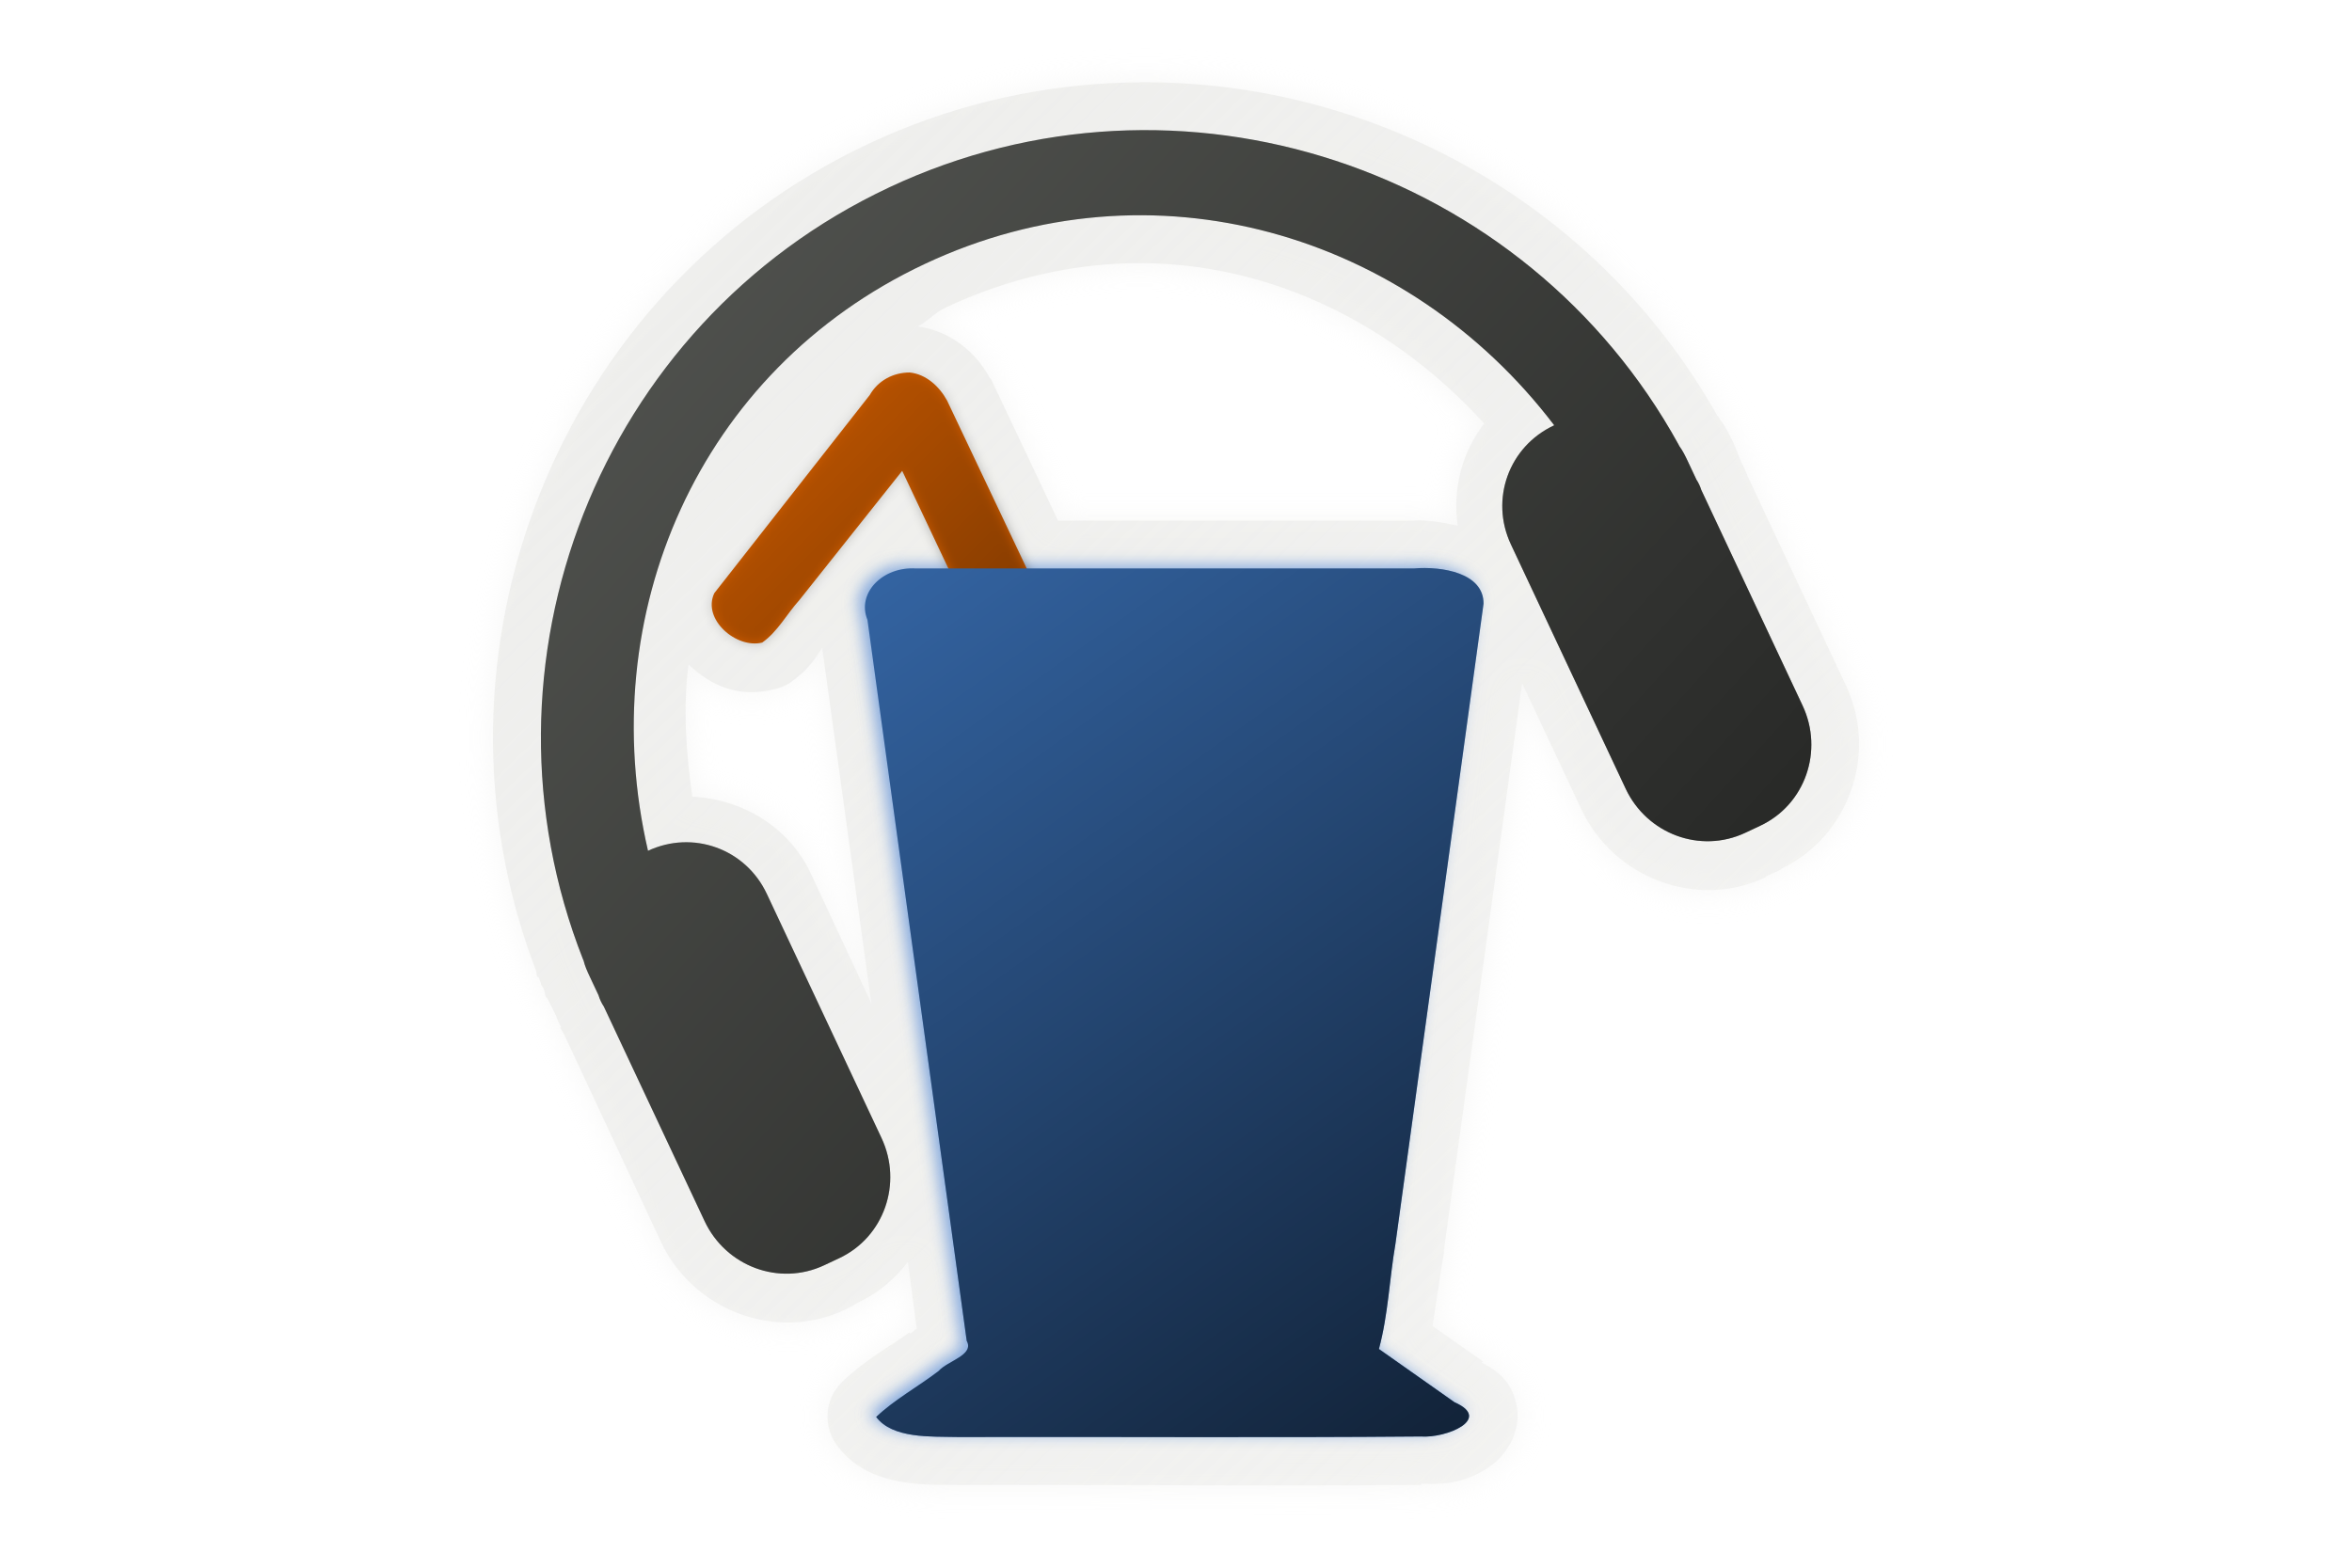
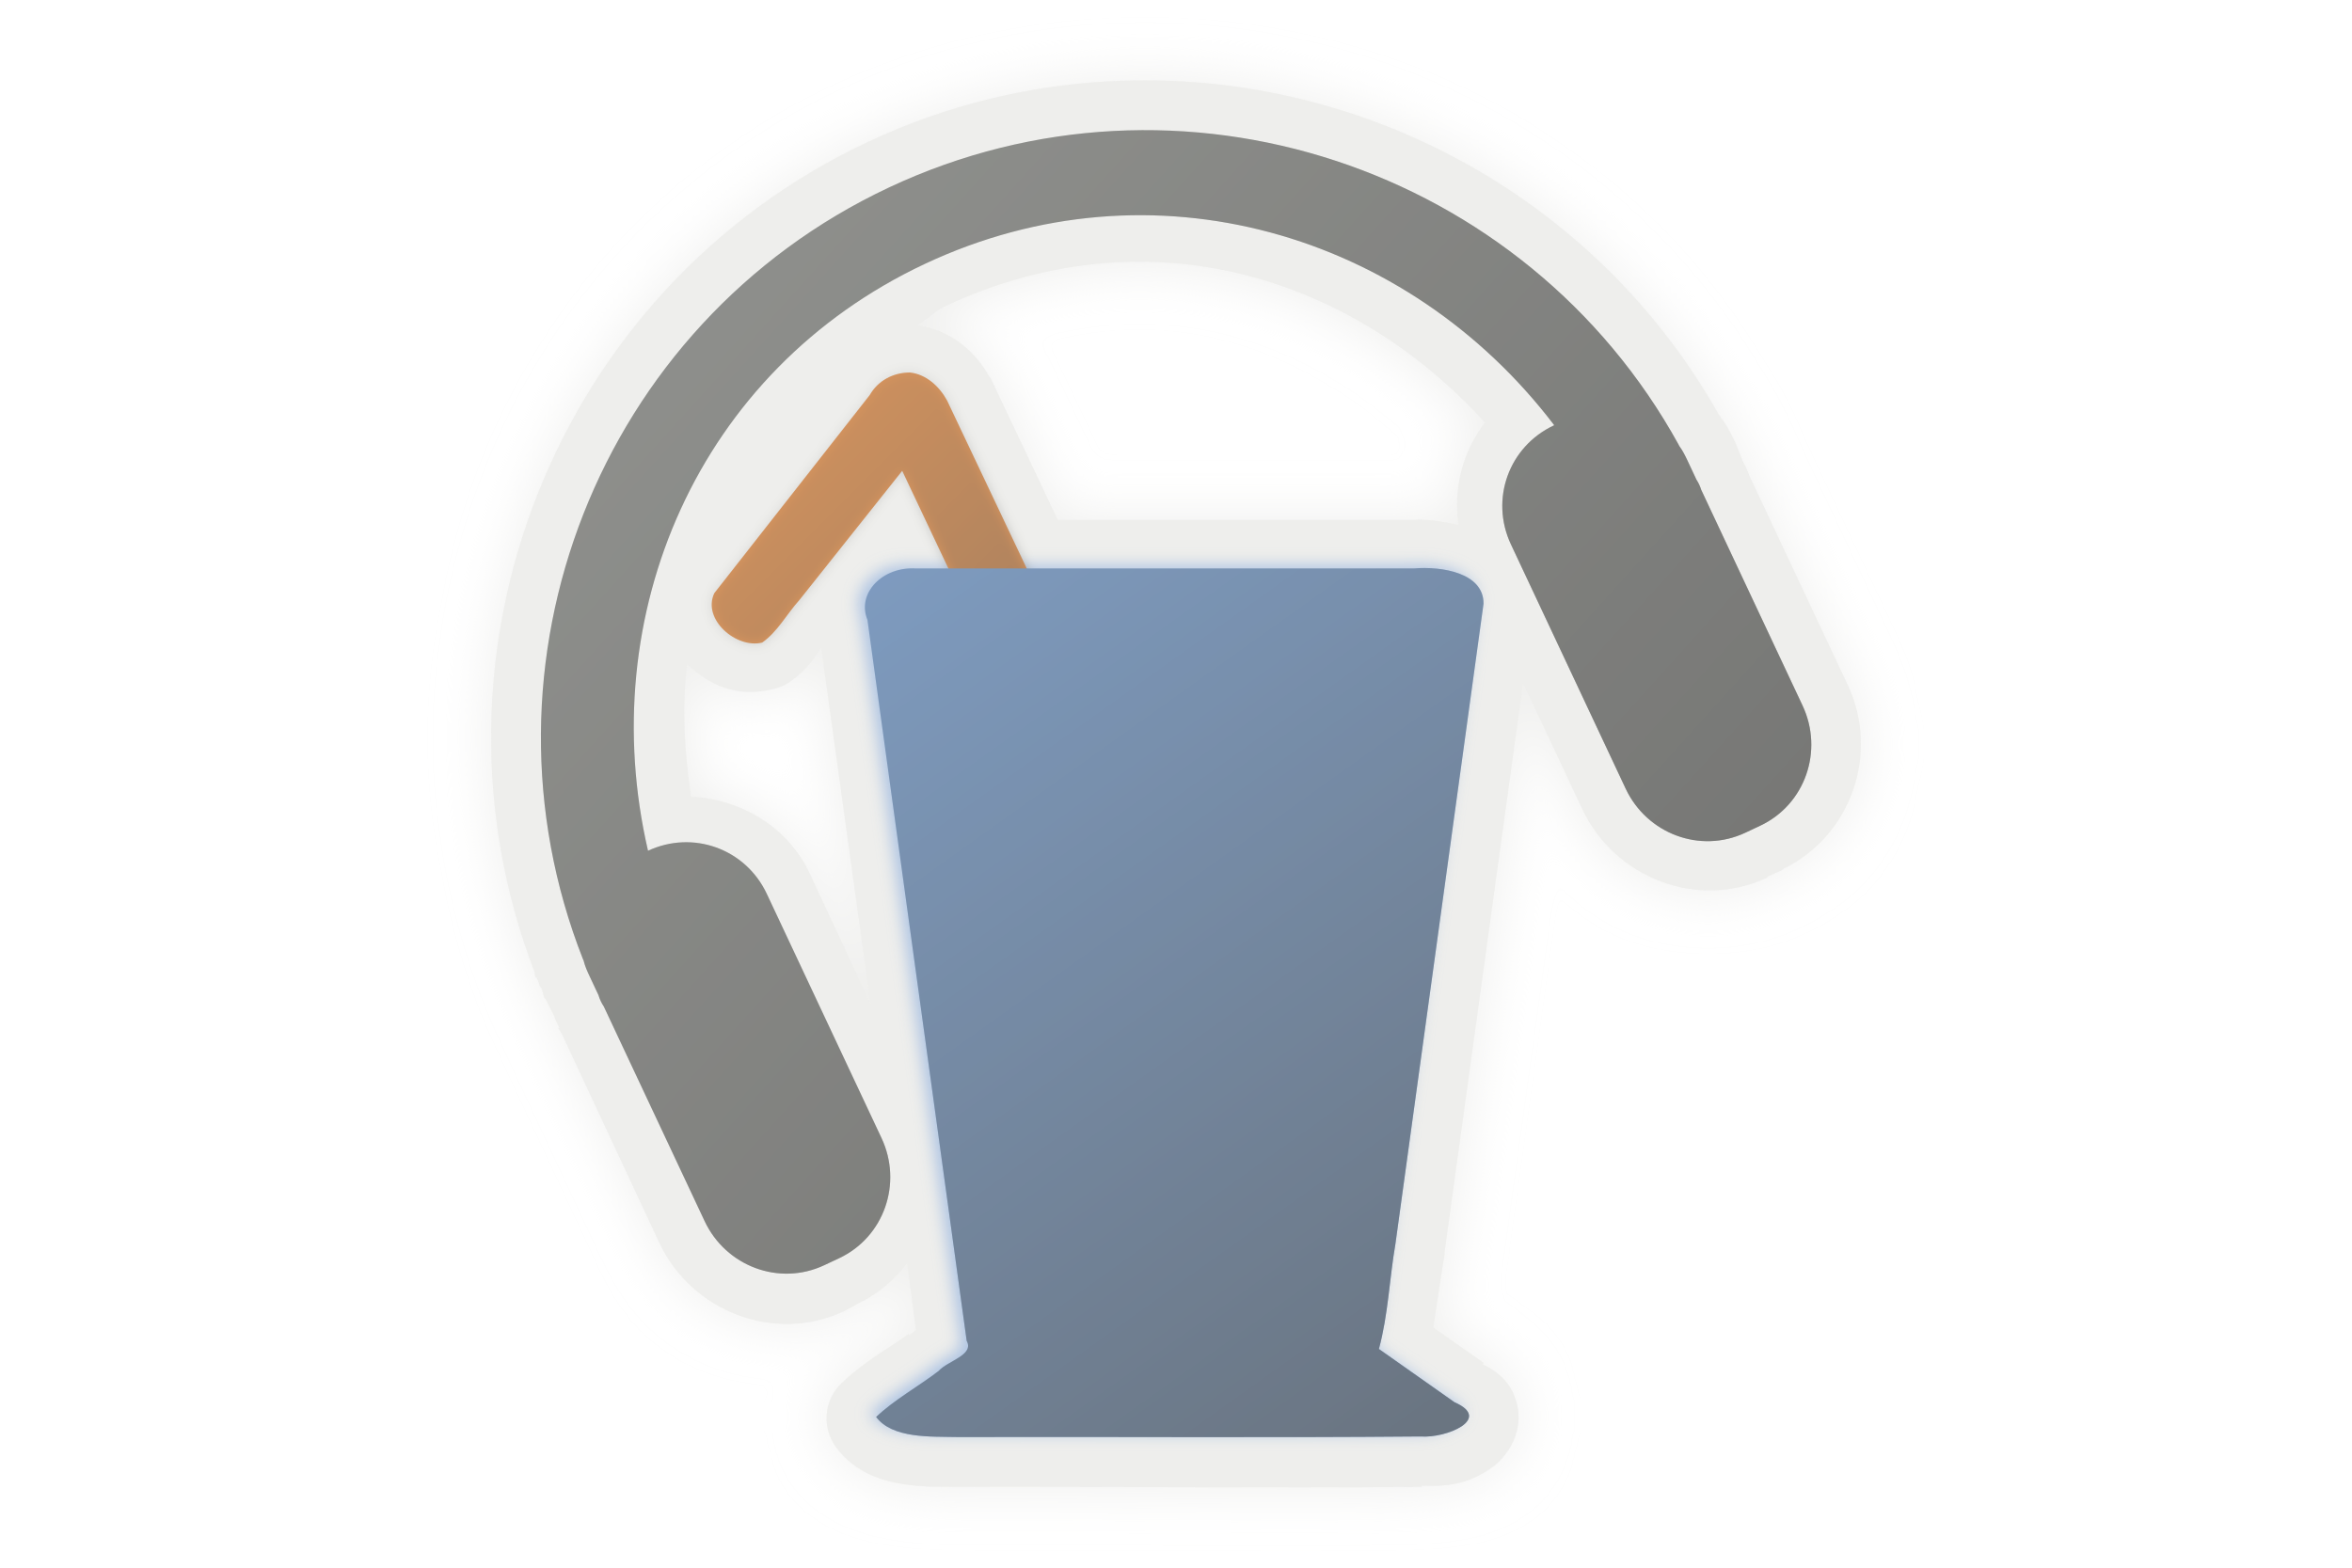
<svg xmlns="http://www.w3.org/2000/svg" xmlns:xlink="http://www.w3.org/1999/xlink" width="144" height="96" id="svg3323" version="1.1">
  <defs id="defs3325">
-     <filter color-interpolation-filters="sRGB" id="filter4339">
-       <feGaussianBlur stdDeviation="0.343" id="feGaussianBlur4341" />
-     </filter>
-     <linearGradient xlink:href="#linearGradient4349" id="linearGradient4363" x1="47" y1="4" x2="81" y2="39" gradientUnits="userSpaceOnUse" />
    <linearGradient id="linearGradient4349">
      <stop style="stop-color:#eeeeec;stop-opacity:1;" offset="0" id="stop4351" />
      <stop style="stop-color:#eeeeec;stop-opacity:0.502;" offset="1" id="stop4353" />
    </linearGradient>
    <filter color-interpolation-filters="sRGB" id="filter4591">
      <feGaussianBlur stdDeviation="0.184" id="feGaussianBlur4593" />
    </filter>
    <linearGradient xlink:href="#linearGradient4383" id="linearGradient4515" x1="65" y1="980.362" x2="52" y2="967.362" gradientUnits="userSpaceOnUse" />
    <linearGradient id="linearGradient4383">
      <stop style="stop-color:#000000;stop-opacity:0.647;" offset="0" id="stop4385" />
      <stop style="stop-color:#000000;stop-opacity:0;" offset="1" id="stop4387" />
    </linearGradient>
    <filter color-interpolation-filters="sRGB" id="filter4505">
      <feGaussianBlur stdDeviation="0.138" id="feGaussianBlur4507" />
    </filter>
-     <linearGradient xlink:href="#linearGradient4383" id="linearGradient4399" x1="80" y1="989.362" x2="49" y2="961.362" gradientUnits="userSpaceOnUse" />
    <linearGradient id="linearGradient3367">
      <stop style="stop-color:#000000;stop-opacity:0.647;" offset="0" id="stop3369" />
      <stop style="stop-color:#000000;stop-opacity:0;" offset="1" id="stop3371" />
    </linearGradient>
    <linearGradient xlink:href="#linearGradient4383" id="linearGradient4455" x1="71" y1="993.362" x2="56" y2="972.362" gradientUnits="userSpaceOnUse" />
    <linearGradient id="linearGradient3374">
      <stop style="stop-color:#000000;stop-opacity:0.647;" offset="0" id="stop3376" />
      <stop style="stop-color:#000000;stop-opacity:0;" offset="1" id="stop3378" />
    </linearGradient>
-     <linearGradient y2="972.362" x2="56" y1="993.362" x1="71" gradientUnits="userSpaceOnUse" id="linearGradient3390" xlink:href="#linearGradient4383" />
+     <linearGradient xlink:href="#linearGradient4383" id="linearGradient3156" gradientUnits="userSpaceOnUse" x1="71" y1="993.362" x2="56" y2="972.362" gradientTransform="matrix(2.470369,0,0,2.470369,-86.30322,-1410.92)" />
+     <linearGradient xlink:href="#linearGradient4383" id="linearGradient3159" gradientUnits="userSpaceOnUse" x1="80" y1="989.362" x2="49" y2="961.362" gradientTransform="matrix(2.470369,0,0,2.470369,-86.30322,-1410.92)" />
+     <linearGradient id="linearGradient4349-0">
+       <stop style="stop-color:#eeeeec;stop-opacity:1;" offset="0" id="stop4351-8" />
+       <stop style="stop-color:#eeeeec;stop-opacity:0.502;" offset="1" id="stop4353-9" />
+     </linearGradient>
+     <filter id="filter4649">
+       <feGaussianBlur stdDeviation="0.686" id="feGaussianBlur4651" />
+     </filter>
  </defs>
-   <g id="layer1" transform="translate(0,-956.3622)">
-     <g transform="matrix(2.470369,0,0,2.470369,-86.30322,-1410.92)" id="g3331">
-       <path style="font-size:medium;font-style:normal;font-variant:normal;font-weight:normal;font-stretch:normal;text-indent:0;text-align:start;text-decoration:none;line-height:normal;letter-spacing:normal;word-spacing:normal;text-transform:none;direction:ltr;block-progression:tb;writing-mode:lr-tb;text-anchor:start;opacity:0.5;color:#000000;fill:#eeeeec;fill-opacity:1;stroke:none;stroke-width:2.075;marker:none;visibility:visible;display:inline;overflow:visible;filter:url(#filter4339);enable-background:accumulate;font-family:Bitstream Vera Sans;-inkscape-font-specification:Bitstream Vera Sans" id="path4337" d="m 62.469,3.969 c -2.031,0.106 -4.058,0.588 -6,1.5 -7.728,3.63 -11.252,12.642 -8.25,20.5 0.019,0.05 0.011,0.106 0.031,0.156 l 0.031,0 c 0.02,0.064 0.041,0.101 0.062,0.156 -4.5e-5,-8.7e-5 -0.003,0.026 0,0.031 0.022,0.036 0.043,0.067 0.062,0.094 0.028,0.065 0.039,0.168 0.062,0.219 A 1.202,1.202 0 0 0 48.5,26.656 l 0.125,0.25 0.094,0.188 c 0.021,0.075 0.063,0.159 0.125,0.281 l -0.031,0 0.094,0.156 2.406,5.156 c 0.797,1.698 2.847,2.493 4.562,1.688 a 1.202,1.202 0 0 0 0.062,-0.031 l 0.281,-0.156 c 0.022,-0.01 0.041,-0.021 0.062,-0.031 0.471,-0.233 0.852,-0.576 1.156,-0.969 l 0.219,1.656 c -0.056,0.031 -0.084,0.068 -0.156,0.125 L 57.469,34.938 c -0.402,0.308 -1.044,0.637 -1.656,1.219 A 1.202,1.202 0 0 0 55.688,37.75 c 0.482,0.642 1.169,0.828 1.688,0.906 0.519,0.078 0.98,0.056 1.281,0.062 a 1.202,1.202 0 0 0 0.031,0 c 3.779,-0.01 7.57,0.032 11.375,0 0.031,-2.64e-4 0.062,2.74e-4 0.094,0 l 0,-0.031 c 0.637,0.032 1.154,-0.043 1.719,-0.438 0.149,-0.104 0.287,-0.239 0.438,-0.469 0.15,-0.23 0.275,-0.586 0.219,-0.969 -0.095,-0.654 -0.505,-0.937 -0.875,-1.125 l 0.031,-0.031 -1.25,-0.875 c 0.101,-0.641 0.194,-1.304 0.281,-1.812 a 1.202,1.202 0 0 0 0,-0.062 l 1.938,-14.062 1.469,3.125 c 0.797,1.698 2.847,2.493 4.562,1.688 A 1.202,1.202 0 0 0 78.719,23.625 l 0.344,-0.156 0.031,-0.031 c 1.683,-0.818 2.377,-2.863 1.594,-4.531 L 78.25,13.719 c -0.021,-0.066 -0.039,-0.1 -0.062,-0.156 -0.03,-0.07 -0.063,-0.132 -0.094,-0.188 l -0.188,-0.469 A 1.202,1.202 0 0 0 77.875,12.844 c -0.072,-0.154 -0.17,-0.337 -0.281,-0.5 -0.007,-0.013 -0.024,-0.018 -0.031,-0.031 -0.011,-0.021 -0.02,-0.042 -0.031,-0.062 -0.007,-0.013 -0.024,-0.018 -0.031,-0.031 -3.09,-5.485 -8.999,-8.566 -15.031,-8.25 z m -0.188,4.5 c 3.561,-0.303 6.97,1.226 9.438,3.938 -0.555,0.725 -0.785,1.616 -0.656,2.531 -0.382,-0.079 -0.758,-0.148 -1.094,-0.125 -0.028,0.002 -0.066,-0.002 -0.094,0 l -8.719,0 C 60.608,13.654 60.051,12.471 59.5,11.312 A 1.202,1.202 0 0 0 59.469,11.281 C 59.142,10.679 58.544,10.128 57.688,10 57.938,9.859 58.109,9.656 58.375,9.531 59.657,8.929 60.975,8.58 62.281,8.469 z m -6.969,9.5 1.219,8.812 -1.5,-3.219 C 54.48,22.389 53.317,21.719 52.094,21.656 51.935,20.547 51.861,19.45 52,18.375 c 0.009,0.009 0.022,0.022 0.031,0.031 0.512,0.485 1.204,0.809 2.062,0.594 A 1.202,1.202 0 0 0 54.5,18.844 c 0.496,-0.346 0.632,-0.615 0.812,-0.875 z" transform="translate(0,956.3622)" />
-       <path transform="translate(0,956.3622)" d="m 62.469,3.969 c -2.031,0.106 -4.058,0.588 -6,1.5 -7.728,3.63 -11.252,12.642 -8.25,20.5 0.019,0.05 0.011,0.106 0.031,0.156 l 0.031,0 c 0.02,0.064 0.041,0.101 0.062,0.156 -4.5e-5,-8.7e-5 -0.003,0.026 0,0.031 0.022,0.036 0.043,0.067 0.062,0.094 0.028,0.065 0.039,0.168 0.062,0.219 A 1.202,1.202 0 0 0 48.5,26.656 l 0.125,0.25 0.094,0.188 c 0.021,0.075 0.063,0.159 0.125,0.281 l -0.031,0 0.094,0.156 2.406,5.156 c 0.797,1.698 2.847,2.493 4.562,1.688 a 1.202,1.202 0 0 0 0.062,-0.031 l 0.281,-0.156 c 0.022,-0.01 0.041,-0.021 0.062,-0.031 0.471,-0.233 0.852,-0.576 1.156,-0.969 l 0.219,1.656 c -0.056,0.031 -0.084,0.068 -0.156,0.125 L 57.469,34.938 c -0.402,0.308 -1.044,0.637 -1.656,1.219 A 1.202,1.202 0 0 0 55.688,37.75 c 0.482,0.642 1.169,0.828 1.688,0.906 0.519,0.078 0.98,0.056 1.281,0.062 a 1.202,1.202 0 0 0 0.031,0 c 3.779,-0.01 7.57,0.032 11.375,0 0.031,-2.64e-4 0.062,2.74e-4 0.094,0 l 0,-0.031 c 0.637,0.032 1.154,-0.043 1.719,-0.438 0.149,-0.104 0.287,-0.239 0.438,-0.469 0.15,-0.23 0.275,-0.586 0.219,-0.969 -0.095,-0.654 -0.505,-0.937 -0.875,-1.125 l 0.031,-0.031 -1.25,-0.875 c 0.101,-0.641 0.194,-1.304 0.281,-1.812 a 1.202,1.202 0 0 0 0,-0.062 l 1.938,-14.062 1.469,3.125 c 0.797,1.698 2.847,2.493 4.562,1.688 A 1.202,1.202 0 0 0 78.719,23.625 l 0.344,-0.156 0.031,-0.031 c 1.683,-0.818 2.377,-2.863 1.594,-4.531 L 78.25,13.719 c -0.021,-0.066 -0.039,-0.1 -0.062,-0.156 -0.03,-0.07 -0.063,-0.132 -0.094,-0.188 l -0.188,-0.469 A 1.202,1.202 0 0 0 77.875,12.844 c -0.072,-0.154 -0.17,-0.337 -0.281,-0.5 -0.007,-0.013 -0.024,-0.018 -0.031,-0.031 -0.011,-0.021 -0.02,-0.042 -0.031,-0.062 -0.007,-0.013 -0.024,-0.018 -0.031,-0.031 -3.09,-5.485 -8.999,-8.566 -15.031,-8.25 z m -0.188,4.5 c 3.561,-0.303 6.97,1.226 9.438,3.938 -0.555,0.725 -0.785,1.616 -0.656,2.531 -0.382,-0.079 -0.758,-0.148 -1.094,-0.125 -0.028,0.002 -0.066,-0.002 -0.094,0 l -8.719,0 C 60.608,13.654 60.051,12.471 59.5,11.312 A 1.202,1.202 0 0 0 59.469,11.281 C 59.142,10.679 58.544,10.128 57.688,10 57.938,9.859 58.109,9.656 58.375,9.531 59.657,8.929 60.975,8.58 62.281,8.469 z m -6.969,9.5 1.219,8.812 -1.5,-3.219 C 54.48,22.389 53.317,21.719 52.094,21.656 51.935,20.547 51.861,19.45 52,18.375 c 0.009,0.009 0.022,0.022 0.031,0.031 0.512,0.485 1.204,0.809 2.062,0.594 A 1.202,1.202 0 0 0 54.5,18.844 c 0.496,-0.346 0.632,-0.615 0.812,-0.875 z" id="path3540" style="font-size:medium;font-style:normal;font-variant:normal;font-weight:normal;font-stretch:normal;text-indent:0;text-align:start;text-decoration:none;line-height:normal;letter-spacing:normal;word-spacing:normal;text-transform:none;direction:ltr;block-progression:tb;writing-mode:lr-tb;text-anchor:start;color:#000000;fill:url(#linearGradient4363);fill-opacity:1;stroke:none;stroke-width:2.075;marker:none;visibility:visible;display:inline;overflow:visible;enable-background:accumulate;font-family:Bitstream Vera Sans;-inkscape-font-specification:Bitstream Vera Sans" />
-       <path id="path4585" d="m 57.476,972.282 c -0.82,-0.053 -1.475,0.605 -1.202,1.274 0.82,5.957 1.64,11.915 2.46,17.872 0.194,0.354 -0.473,0.495 -0.695,0.747 -0.506,0.388 -1.097,0.71 -1.549,1.14 0.404,0.538 1.341,0.483 2.028,0.498 3.822,-0.01 7.645,0.019 11.465,-0.014 0.644,0.048 1.784,-0.436 0.843,-0.847 -0.625,-0.441 -1.25,-0.881 -1.876,-1.322 0.23,-0.85 0.26,-1.739 0.409,-2.605 0.728,-5.29 1.456,-10.58 2.184,-15.87 0.005,-0.76 -1.023,-0.933 -1.729,-0.873 -4.113,0 -8.225,0 -12.338,0 z" style="opacity:0.663;fill:#4e85d5;fill-opacity:1;stroke:none;filter:url(#filter4591)" />
-       <path id="path3592-4" d="m 56.97,962.917 c -7.21,3.386 -10.463,11.821 -7.586,19.133 0.003,0.01 0.011,0.019 0.013,0.028 0.035,0.144 0.092,0.269 0.158,0.409 l 0.213,0.453 c 0.03,0.1 0.075,0.196 0.133,0.283 l 2.497,5.318 c 0.525,1.119 1.846,1.619 2.965,1.093 l 0.368,-0.173 c 1.119,-0.525 1.577,-1.861 1.052,-2.98 l -2.843,-6.053 c -0.525,-1.119 -1.833,-1.591 -2.952,-1.065 l 0.007,-0.004 c -1.351,-5.83 1.226,-11.9 6.865,-14.548 5.639,-2.648 11.97,-0.761 15.594,4.001 l -0.007,0.004 c -1.119,0.525 -1.591,1.833 -1.065,2.952 l 2.843,6.053 c 0.525,1.119 1.846,1.619 2.965,1.093 l 0.368,-0.173 c 1.119,-0.525 1.577,-1.861 1.052,-2.98 l -2.511,-5.346 c -0.028,-0.09 -0.068,-0.176 -0.12,-0.255 l -0.213,-0.453 c -0.066,-0.14 -0.126,-0.263 -0.214,-0.383 -0.006,-0.009 -0.008,-0.021 -0.013,-0.028 -3.789,-6.884 -12.359,-9.766 -19.568,-6.38 z" style="font-size:medium;font-style:normal;font-variant:normal;font-weight:normal;font-stretch:normal;text-indent:0;text-align:start;text-decoration:none;line-height:normal;letter-spacing:normal;word-spacing:normal;text-transform:none;direction:ltr;block-progression:tb;writing-mode:lr-tb;text-anchor:start;color:#000000;fill:#555753;fill-opacity:1;stroke:none;stroke-width:2.075;marker:none;visibility:visible;display:inline;overflow:visible;enable-background:accumulate;font-family:Bitstream Vera Sans;-inkscape-font-specification:Bitstream Vera Sans" />
-       <path id="rect3348" d="m 57.483,967.504 c -0.411,-2e-5 -0.787,0.2 -0.993,0.56 -1.284,1.636 -2.567,3.273 -3.851,4.909 -0.309,0.654 0.551,1.385 1.186,1.226 0.382,-0.267 0.611,-0.71 0.924,-1.056 0.849,-1.067 1.697,-2.134 2.546,-3.201 1.937,4.089 3.864,8.183 5.808,12.269 0.238,0.549 1.102,1.017 1.526,0.402 0.431,-0.686 -0.078,-1.413 -0.361,-2.047 -1.954,-4.121 -3.902,-8.245 -5.86,-12.365 -0.189,-0.347 -0.517,-0.654 -0.926,-0.697 z" style="fill:#ce5c00;fill-opacity:1;stroke:none" />
-       <path style="fill:url(#linearGradient4515);fill-opacity:1;stroke:none;filter:url(#filter4505)" d="m 57.483,967.504 c -0.411,-2e-5 -0.787,0.2 -0.993,0.56 -1.284,1.636 -2.567,3.273 -3.851,4.909 -0.309,0.654 0.551,1.385 1.186,1.226 0.382,-0.267 0.611,-0.71 0.924,-1.056 0.849,-1.067 1.697,-2.134 2.546,-3.201 1.937,4.089 3.864,8.183 5.808,12.269 0.238,0.549 1.102,1.017 1.526,0.402 0.431,-0.686 -0.078,-1.413 -0.361,-2.047 -1.954,-4.121 -3.902,-8.245 -5.86,-12.365 -0.189,-0.347 -0.517,-0.654 -0.926,-0.697 z" id="path4503" />
-       <path id="rect3331" d="m 57.636,972.362 c -0.82,-0.053 -1.475,0.605 -1.202,1.274 0.82,5.957 1.64,11.915 2.46,17.872 0.194,0.354 -0.473,0.495 -0.695,0.747 -0.506,0.388 -1.097,0.71 -1.549,1.14 0.404,0.538 1.341,0.483 2.028,0.498 3.822,-0.01 7.645,0.019 11.465,-0.014 0.644,0.048 1.784,-0.436 0.843,-0.847 -0.625,-0.441 -1.25,-0.881 -1.876,-1.322 0.23,-0.85 0.26,-1.739 0.409,-2.605 0.728,-5.29 1.456,-10.58 2.184,-15.87 0.005,-0.76 -1.023,-0.933 -1.729,-0.873 -4.113,0 -8.225,0 -12.338,0 z" style="fill:#3465a4;fill-opacity:1;stroke:none" />
-       <path style="font-size:medium;font-style:normal;font-variant:normal;font-weight:normal;font-stretch:normal;text-indent:0;text-align:start;text-decoration:none;line-height:normal;letter-spacing:normal;word-spacing:normal;text-transform:none;direction:ltr;block-progression:tb;writing-mode:lr-tb;text-anchor:start;color:#000000;fill:url(#linearGradient4399);fill-opacity:1;stroke:none;stroke-width:2.075;marker:none;visibility:visible;display:inline;overflow:visible;enable-background:accumulate;font-family:Bitstream Vera Sans;-inkscape-font-specification:Bitstream Vera Sans" d="m 56.97,962.917 c -7.21,3.386 -10.463,11.821 -7.586,19.133 0.003,0.01 0.011,0.019 0.013,0.028 0.035,0.144 0.092,0.269 0.158,0.409 l 0.213,0.453 c 0.03,0.1 0.075,0.196 0.133,0.283 l 2.497,5.318 c 0.525,1.119 1.846,1.619 2.965,1.093 l 0.368,-0.173 c 1.119,-0.525 1.577,-1.861 1.052,-2.98 l -2.843,-6.053 c -0.525,-1.119 -1.833,-1.591 -2.952,-1.065 l 0.007,-0.004 c -1.351,-5.83 1.226,-11.9 6.865,-14.548 5.639,-2.648 11.97,-0.761 15.594,4.001 l -0.007,0.004 c -1.119,0.525 -1.591,1.833 -1.065,2.952 l 2.843,6.053 c 0.525,1.119 1.846,1.619 2.965,1.093 l 0.368,-0.173 c 1.119,-0.525 1.577,-1.861 1.052,-2.98 l -2.511,-5.346 c -0.028,-0.09 -0.068,-0.176 -0.12,-0.255 l -0.213,-0.453 c -0.066,-0.14 -0.126,-0.263 -0.214,-0.383 -0.006,-0.009 -0.008,-0.021 -0.013,-0.028 -3.789,-6.884 -12.359,-9.766 -19.568,-6.38 z" id="path4391" />
-       <path style="fill:url(#linearGradient3390);fill-opacity:1;stroke:none" d="m 57.636,972.362 c -0.82,-0.053 -1.475,0.605 -1.202,1.274 0.82,5.957 1.64,11.915 2.46,17.872 0.194,0.354 -0.473,0.495 -0.695,0.747 -0.506,0.388 -1.097,0.71 -1.549,1.14 0.404,0.538 1.341,0.483 2.028,0.498 3.822,-0.01 7.645,0.019 11.465,-0.014 0.644,0.048 1.784,-0.436 0.843,-0.847 -0.625,-0.441 -1.25,-0.881 -1.876,-1.322 0.23,-0.85 0.26,-1.739 0.409,-2.605 0.728,-5.29 1.456,-10.58 2.184,-15.87 0.005,-0.76 -1.023,-0.933 -1.729,-0.873 -4.113,0 -8.225,0 -12.338,0 z" id="path4447" />
-     </g>
+   <g id="layer2">
+     <path transform="matrix(2.470369,0,0,2.470369,-86.30322,-4.714728)" d="m 62.469,3.969 c -2.031,0.106 -4.058,0.588 -6,1.5 -7.728,3.63 -11.252,12.642 -8.25,20.5 0.019,0.05 0.011,0.106 0.031,0.156 l 0.031,0 c 0.02,0.064 0.041,0.101 0.062,0.156 -4.5e-5,-8.7e-5 -0.003,0.026 0,0.031 0.022,0.036 0.043,0.067 0.062,0.094 0.028,0.065 0.039,0.168 0.062,0.219 A 1.202,1.202 0 0 0 48.5,26.656 l 0.125,0.25 0.094,0.188 c 0.021,0.075 0.063,0.159 0.125,0.281 l -0.031,0 0.094,0.156 2.406,5.156 c 0.797,1.698 2.847,2.493 4.562,1.688 a 1.202,1.202 0 0 0 0.062,-0.031 l 0.281,-0.156 c 0.022,-0.01 0.041,-0.021 0.062,-0.031 0.471,-0.233 0.852,-0.576 1.156,-0.969 l 0.219,1.656 c -0.056,0.031 -0.084,0.068 -0.156,0.125 L 57.469,34.938 c -0.402,0.308 -1.044,0.637 -1.656,1.219 A 1.202,1.202 0 0 0 55.688,37.75 c 0.482,0.642 1.169,0.828 1.688,0.906 0.519,0.078 0.98,0.056 1.281,0.062 a 1.202,1.202 0 0 0 0.031,0 c 3.779,-0.01 7.57,0.032 11.375,0 0.031,-2.64e-4 0.062,2.74e-4 0.094,0 l 0,-0.031 c 0.637,0.032 1.154,-0.043 1.719,-0.438 0.149,-0.104 0.287,-0.239 0.438,-0.469 0.15,-0.23 0.275,-0.586 0.219,-0.969 -0.095,-0.654 -0.505,-0.937 -0.875,-1.125 l 0.031,-0.031 -1.25,-0.875 c 0.101,-0.641 0.194,-1.304 0.281,-1.812 a 1.202,1.202 0 0 0 0,-0.062 l 1.938,-14.062 1.469,3.125 c 0.797,1.698 2.847,2.493 4.562,1.688 A 1.202,1.202 0 0 0 78.719,23.625 l 0.344,-0.156 0.031,-0.031 c 1.683,-0.818 2.377,-2.863 1.594,-4.531 L 78.25,13.719 c -0.021,-0.066 -0.039,-0.1 -0.062,-0.156 -0.03,-0.07 -0.063,-0.132 -0.094,-0.188 l -0.188,-0.469 A 1.202,1.202 0 0 0 77.875,12.844 c -0.072,-0.154 -0.17,-0.337 -0.281,-0.5 -0.007,-0.013 -0.024,-0.018 -0.031,-0.031 -0.011,-0.021 -0.02,-0.042 -0.031,-0.062 -0.007,-0.013 -0.024,-0.018 -0.031,-0.031 -3.09,-5.485 -8.999,-8.566 -15.031,-8.25 z m -0.188,4.5 c 3.561,-0.303 6.97,1.226 9.438,3.938 -0.555,0.725 -0.785,1.616 -0.656,2.531 -0.382,-0.079 -0.758,-0.148 -1.094,-0.125 -0.028,0.002 -0.066,-0.002 -0.094,0 l -8.719,0 C 60.608,13.654 60.051,12.471 59.5,11.312 A 1.202,1.202 0 0 0 59.469,11.281 C 59.142,10.679 58.544,10.128 57.688,10 57.938,9.859 58.109,9.656 58.375,9.531 59.657,8.929 60.975,8.58 62.281,8.469 z m -6.969,9.5 1.219,8.812 -1.5,-3.219 C 54.48,22.389 53.317,21.719 52.094,21.656 51.935,20.547 51.861,19.45 52,18.375 c 0.009,0.009 0.022,0.022 0.031,0.031 0.512,0.485 1.204,0.809 2.062,0.594 A 1.202,1.202 0 0 0 54.5,18.844 c 0.496,-0.346 0.632,-0.615 0.812,-0.875 z" id="path4337" style="font-size:medium;font-style:normal;font-variant:normal;font-weight:normal;font-stretch:normal;text-indent:0;text-align:start;text-decoration:none;line-height:normal;letter-spacing:normal;word-spacing:normal;text-transform:none;direction:ltr;block-progression:tb;writing-mode:lr-tb;text-anchor:start;color:#000000;fill:#eeeeec;fill-opacity:1;stroke:none;stroke-width:2.075;marker:none;visibility:visible;display:inline;overflow:visible;filter:url(#filter4649);enable-background:accumulate;font-family:Bitstream Vera Sans;-inkscape-font-specification:Bitstream Vera Sans" />
+     <path transform="matrix(2.477136,0,0,2.477136,-86.73688,-4.859137)" style="font-size:medium;font-style:normal;font-variant:normal;font-weight:normal;font-stretch:normal;text-indent:0;text-align:start;text-decoration:none;line-height:normal;letter-spacing:normal;word-spacing:normal;text-transform:none;direction:ltr;block-progression:tb;writing-mode:lr-tb;text-anchor:start;color:#000000;fill:#eeeeec;fill-opacity:1;stroke:none;stroke-width:2.075;marker:none;visibility:visible;display:inline;overflow:visible;enable-background:accumulate;font-family:Bitstream Vera Sans;-inkscape-font-specification:Bitstream Vera Sans" id="path3540" d="m 62.469,3.969 c -2.031,0.106 -4.058,0.588 -6,1.5 -7.728,3.63 -11.252,12.642 -8.25,20.5 0.019,0.05 0.011,0.106 0.031,0.156 l 0.031,0 c 0.02,0.064 0.041,0.101 0.062,0.156 -4.5e-5,-8.7e-5 -0.003,0.026 0,0.031 0.022,0.036 0.043,0.067 0.062,0.094 0.028,0.065 0.039,0.168 0.062,0.219 A 1.202,1.202 0 0 0 48.5,26.656 l 0.125,0.25 0.094,0.188 c 0.021,0.075 0.063,0.159 0.125,0.281 l -0.031,0 0.094,0.156 2.406,5.156 c 0.797,1.698 2.847,2.493 4.562,1.688 a 1.202,1.202 0 0 0 0.062,-0.031 l 0.281,-0.156 c 0.022,-0.01 0.041,-0.021 0.062,-0.031 0.471,-0.233 0.852,-0.576 1.156,-0.969 l 0.219,1.656 c -0.056,0.031 -0.084,0.068 -0.156,0.125 L 57.469,34.938 c -0.402,0.308 -1.044,0.637 -1.656,1.219 A 1.202,1.202 0 0 0 55.688,37.75 c 0.482,0.642 1.169,0.828 1.688,0.906 0.519,0.078 0.98,0.056 1.281,0.062 a 1.202,1.202 0 0 0 0.031,0 c 3.779,-0.01 7.57,0.032 11.375,0 0.031,-2.64e-4 0.062,2.74e-4 0.094,0 l 0,-0.031 c 0.637,0.032 1.154,-0.043 1.719,-0.438 0.149,-0.104 0.287,-0.239 0.438,-0.469 0.15,-0.23 0.275,-0.586 0.219,-0.969 -0.095,-0.654 -0.505,-0.937 -0.875,-1.125 l 0.031,-0.031 -1.25,-0.875 c 0.101,-0.641 0.194,-1.304 0.281,-1.812 a 1.202,1.202 0 0 0 0,-0.062 l 1.938,-14.062 1.469,3.125 c 0.797,1.698 2.847,2.493 4.562,1.688 A 1.202,1.202 0 0 0 78.719,23.625 l 0.344,-0.156 0.031,-0.031 c 1.683,-0.818 2.377,-2.863 1.594,-4.531 L 78.25,13.719 c -0.021,-0.066 -0.039,-0.1 -0.062,-0.156 -0.03,-0.07 -0.063,-0.132 -0.094,-0.188 l -0.188,-0.469 A 1.202,1.202 0 0 0 77.875,12.844 c -0.072,-0.154 -0.17,-0.337 -0.281,-0.5 -0.007,-0.013 -0.024,-0.018 -0.031,-0.031 -0.011,-0.021 -0.02,-0.042 -0.031,-0.062 -0.007,-0.013 -0.024,-0.018 -0.031,-0.031 -3.09,-5.485 -8.999,-8.566 -15.031,-8.25 z m -0.188,4.5 c 3.561,-0.303 6.97,1.226 9.438,3.938 -0.555,0.725 -0.785,1.616 -0.656,2.531 -0.382,-0.079 -0.758,-0.148 -1.094,-0.125 -0.028,0.002 -0.066,-0.002 -0.094,0 l -8.719,0 C 60.608,13.654 60.051,12.471 59.5,11.312 A 1.202,1.202 0 0 0 59.469,11.281 C 59.142,10.679 58.544,10.128 57.688,10 57.938,9.859 58.109,9.656 58.375,9.531 59.657,8.929 60.975,8.58 62.281,8.469 z m -6.969,9.5 1.219,8.812 -1.5,-3.219 C 54.48,22.389 53.317,21.719 52.094,21.656 51.935,20.547 51.861,19.45 52,18.375 c 0.009,0.009 0.022,0.022 0.031,0.031 0.512,0.485 1.204,0.809 2.062,0.594 A 1.202,1.202 0 0 0 54.5,18.844 c 0.496,-0.346 0.632,-0.615 0.812,-0.875 z" />
+   </g>
+   <g id="layer1" transform="translate(0,-956.3622)" style="display:inline">
+     <path style="opacity:0.663;fill:#4e85d5;fill-opacity:1;stroke:none;filter:url(#filter4591)" d="m 57.476,972.282 c -0.82,-0.053 -1.475,0.605 -1.202,1.274 0.82,5.957 1.64,11.915 2.46,17.872 0.194,0.354 -0.473,0.495 -0.695,0.747 -0.506,0.388 -1.097,0.71 -1.549,1.14 0.404,0.538 1.341,0.483 2.028,0.498 3.822,-0.01 7.645,0.019 11.465,-0.014 0.644,0.048 1.784,-0.436 0.843,-0.847 -0.625,-0.441 -1.25,-0.881 -1.876,-1.322 0.23,-0.85 0.26,-1.739 0.409,-2.605 0.728,-5.29 1.456,-10.58 2.184,-15.87 0.005,-0.76 -1.023,-0.933 -1.729,-0.873 -4.113,0 -8.225,0 -12.338,0 z" id="path4585" transform="matrix(2.470369,0,0,2.470369,-86.30322,-1410.92)" />
+     <path style="font-size:medium;font-style:normal;font-variant:normal;font-weight:normal;font-stretch:normal;text-indent:0;text-align:start;text-decoration:none;line-height:normal;letter-spacing:normal;word-spacing:normal;text-transform:none;direction:ltr;block-progression:tb;writing-mode:lr-tb;text-anchor:start;color:#000000;fill:#555753;fill-opacity:1;stroke:none;stroke-width:2.075;marker:none;visibility:visible;display:inline;overflow:visible;enable-background:accumulate;font-family:Bitstream Vera Sans;-inkscape-font-specification:Bitstream Vera Sans" d="m 54.434,967.839 c -17.81,8.364 -25.848,29.203 -18.74,47.266 0.006,0.025 0.028,0.047 0.033,0.069 0.087,0.356 0.227,0.666 0.39,1.011 l 0.525,1.118 c 0.073,0.248 0.184,0.484 0.328,0.699 l 6.17,13.137 c 1.298,2.764 4.56,3.999 7.324,2.701 l 0.908,-0.427 c 2.764,-1.298 3.896,-4.597 2.598,-7.361 l -7.023,-14.954 c -1.298,-2.764 -4.527,-3.929 -7.291,-2.631 l 0.018,-0.01 c -3.337,-14.401 3.029,-29.397 16.96,-35.94 13.931,-6.543 29.57,-1.881 38.522,9.883 l -0.018,0.01 c -2.764,1.298 -3.929,4.527 -2.631,7.291 l 7.023,14.954 c 1.298,2.764 4.56,3.999 7.324,2.701 l 0.908,-0.427 c 2.764,-1.298 3.896,-4.597 2.598,-7.361 l -6.202,-13.207 c -0.069,-0.221 -0.169,-0.434 -0.295,-0.629 l -0.525,-1.118 c -0.162,-0.345 -0.311,-0.651 -0.529,-0.946 -0.015,-0.022 -0.019,-0.051 -0.033,-0.069 C 93.413,966.596 72.244,959.475 54.433,967.839 z" id="path3592-4" />
+     <path style="fill:#ce5c00;fill-opacity:1;stroke:none" d="m 55.7,979.173 c -1.015,-5e-5 -1.944,0.494 -2.453,1.383 -3.171,4.042 -6.342,8.085 -9.513,12.127 -0.763,1.617 1.361,3.422 2.93,3.028 0.944,-0.659 1.509,-1.754 2.283,-2.609 2.097,-2.636 4.193,-5.272 6.29,-7.908 4.786,10.101 9.546,20.215 14.348,30.308 0.588,1.357 2.723,2.512 3.769,0.992 1.064,-1.694 -0.192,-3.49 -0.891,-5.056 -4.827,-10.181 -9.639,-20.369 -14.476,-30.546 -0.466,-0.858 -1.278,-1.616 -2.287,-1.721 z" id="rect3348" />
+     <path id="path4503" d="m 57.483,967.504 c -0.411,-2e-5 -0.787,0.2 -0.993,0.56 -1.284,1.636 -2.567,3.273 -3.851,4.909 -0.309,0.654 0.551,1.385 1.186,1.226 0.382,-0.267 0.611,-0.71 0.924,-1.056 0.849,-1.067 1.697,-2.134 2.546,-3.201 1.937,4.089 3.864,8.183 5.808,12.269 0.238,0.549 1.102,1.017 1.526,0.402 0.431,-0.686 -0.078,-1.413 -0.361,-2.047 -1.954,-4.121 -3.902,-8.245 -5.86,-12.365 -0.189,-0.347 -0.517,-0.654 -0.926,-0.697 z" style="fill:url(#linearGradient4515);fill-opacity:1;stroke:none;filter:url(#filter4505)" transform="matrix(2.470369,0,0,2.470369,-86.30322,-1410.92)" />
+     <path style="fill:#3465a4;fill-opacity:1;stroke:none" d="m 56.079,991.173 c -2.025,-0.132 -3.644,1.494 -2.97,3.147 2.025,14.717 4.051,29.434 6.076,44.151 0.479,0.875 -1.168,1.222 -1.717,1.845 -1.251,0.958 -2.71,1.755 -3.827,2.817 0.998,1.328 3.312,1.194 5.01,1.23 9.441,-0.025 18.885,0.047 28.324,-0.036 1.59,0.119 4.408,-1.078 2.082,-2.092 -1.545,-1.089 -3.089,-2.177 -4.634,-3.266 0.569,-2.099 0.643,-4.296 1.011,-6.435 1.798,-13.068 3.597,-26.136 5.395,-39.204 0.013,-1.878 -2.527,-2.305 -4.272,-2.157 -10.16,0 -20.32,0 -30.479,0 z" id="rect3331" />
+     <path id="path4391" d="m 54.434,967.839 c -17.81,8.364 -25.848,29.203 -18.74,47.266 0.006,0.025 0.028,0.047 0.033,0.069 0.087,0.356 0.227,0.666 0.39,1.011 l 0.525,1.118 c 0.073,0.248 0.184,0.484 0.328,0.699 l 6.17,13.137 c 1.298,2.764 4.56,3.999 7.324,2.701 l 0.908,-0.427 c 2.764,-1.298 3.896,-4.597 2.598,-7.361 l -7.023,-14.954 c -1.298,-2.764 -4.527,-3.929 -7.291,-2.631 l 0.018,-0.01 c -3.337,-14.401 3.029,-29.397 16.96,-35.94 13.931,-6.543 29.57,-1.881 38.522,9.883 l -0.018,0.01 c -2.764,1.298 -3.929,4.527 -2.631,7.291 l 7.023,14.954 c 1.298,2.764 4.56,3.999 7.324,2.701 l 0.908,-0.427 c 2.764,-1.298 3.896,-4.597 2.598,-7.361 l -6.202,-13.207 c -0.069,-0.221 -0.169,-0.434 -0.295,-0.629 l -0.525,-1.118 c -0.162,-0.345 -0.311,-0.651 -0.529,-0.946 -0.015,-0.022 -0.019,-0.051 -0.033,-0.069 C 93.413,966.596 72.244,959.475 54.433,967.839 z" style="font-size:medium;font-style:normal;font-variant:normal;font-weight:normal;font-stretch:normal;text-indent:0;text-align:start;text-decoration:none;line-height:normal;letter-spacing:normal;word-spacing:normal;text-transform:none;direction:ltr;block-progression:tb;writing-mode:lr-tb;text-anchor:start;color:#000000;fill:url(#linearGradient3159);fill-opacity:1;stroke:none;stroke-width:2.075;marker:none;visibility:visible;display:inline;overflow:visible;enable-background:accumulate;font-family:Bitstream Vera Sans;-inkscape-font-specification:Bitstream Vera Sans" />
+     <path id="path4447" d="m 56.079,991.173 c -2.025,-0.132 -3.644,1.494 -2.97,3.147 2.025,14.717 4.051,29.434 6.076,44.151 0.479,0.875 -1.168,1.222 -1.717,1.845 -1.251,0.958 -2.71,1.755 -3.827,2.817 0.998,1.328 3.312,1.194 5.01,1.23 9.441,-0.025 18.885,0.047 28.324,-0.036 1.59,0.119 4.408,-1.078 2.082,-2.092 -1.545,-1.089 -3.089,-2.177 -4.634,-3.266 0.569,-2.099 0.643,-4.296 1.011,-6.435 1.798,-13.068 3.597,-26.136 5.395,-39.204 0.013,-1.878 -2.527,-2.305 -4.272,-2.157 -10.16,0 -20.32,0 -30.479,0 z" style="fill:url(#linearGradient3156);fill-opacity:1;stroke:none" />
+   </g>
+   <g id="layer3">
+     <path transform="matrix(2.477136,0,0,2.477136,-86.73688,-4.859136)" style="font-size:medium;font-style:normal;font-variant:normal;font-weight:normal;font-stretch:normal;text-indent:0;text-align:start;text-decoration:none;line-height:normal;letter-spacing:normal;word-spacing:normal;text-transform:none;direction:ltr;block-progression:tb;writing-mode:lr-tb;text-anchor:start;color:#000000;fill:#eeeeec;fill-opacity:1;stroke:none;stroke-width:2.075;marker:none;visibility:visible;display:inline;overflow:visible;enable-background:accumulate;font-family:Bitstream Vera Sans;-inkscape-font-specification:Bitstream Vera Sans;opacity:0.4" id="path3540-5" d="m 62.469,3.969 c -2.031,0.106 -4.058,0.588 -6,1.5 -7.728,3.63 -11.252,12.642 -8.25,20.5 0.019,0.05 0.011,0.106 0.031,0.156 l 0.031,0 c 0.02,0.064 0.041,0.101 0.062,0.156 -4.5e-5,-8.7e-5 -0.003,0.026 0,0.031 0.022,0.036 0.043,0.067 0.062,0.094 0.028,0.065 0.039,0.168 0.062,0.219 A 1.202,1.202 0 0 0 48.5,26.656 l 0.125,0.25 0.094,0.188 c 0.021,0.075 0.063,0.159 0.125,0.281 l -0.031,0 0.094,0.156 2.406,5.156 c 0.797,1.698 2.847,2.493 4.562,1.688 a 1.202,1.202 0 0 0 0.062,-0.031 l 0.281,-0.156 c 0.022,-0.01 0.041,-0.021 0.062,-0.031 0.471,-0.233 0.852,-0.576 1.156,-0.969 l 0.219,1.656 c -0.056,0.031 -0.084,0.068 -0.156,0.125 L 57.469,34.938 c -0.402,0.308 -1.044,0.637 -1.656,1.219 A 1.202,1.202 0 0 0 55.688,37.75 c 0.482,0.642 1.169,0.828 1.688,0.906 0.519,0.078 0.98,0.056 1.281,0.062 a 1.202,1.202 0 0 0 0.031,0 c 3.779,-0.01 7.57,0.032 11.375,0 0.031,-2.64e-4 0.062,2.74e-4 0.094,0 l 0,-0.031 c 0.637,0.032 1.154,-0.043 1.719,-0.438 0.149,-0.104 0.287,-0.239 0.438,-0.469 0.15,-0.23 0.275,-0.586 0.219,-0.969 -0.095,-0.654 -0.505,-0.937 -0.875,-1.125 l 0.031,-0.031 -1.25,-0.875 c 0.101,-0.641 0.194,-1.304 0.281,-1.812 a 1.202,1.202 0 0 0 0,-0.062 l 1.938,-14.062 1.469,3.125 c 0.797,1.698 2.847,2.493 4.562,1.688 A 1.202,1.202 0 0 0 78.719,23.625 l 0.344,-0.156 0.031,-0.031 c 1.683,-0.818 2.377,-2.863 1.594,-4.531 L 78.25,13.719 c -0.021,-0.066 -0.039,-0.1 -0.062,-0.156 -0.03,-0.07 -0.063,-0.132 -0.094,-0.188 l -0.188,-0.469 A 1.202,1.202 0 0 0 77.875,12.844 c -0.072,-0.154 -0.17,-0.337 -0.281,-0.5 -0.007,-0.013 -0.024,-0.018 -0.031,-0.031 -0.011,-0.021 -0.02,-0.042 -0.031,-0.062 -0.007,-0.013 -0.024,-0.018 -0.031,-0.031 -3.09,-5.485 -8.999,-8.566 -15.031,-8.25 z m -0.188,4.5 c 3.561,-0.303 6.97,1.226 9.438,3.938 -0.555,0.725 -0.785,1.616 -0.656,2.531 -0.382,-0.079 -0.758,-0.148 -1.094,-0.125 -0.028,0.002 -0.066,-0.002 -0.094,0 l -8.719,0 C 60.608,13.654 60.051,12.471 59.5,11.312 A 1.202,1.202 0 0 0 59.469,11.281 C 59.142,10.679 58.544,10.128 57.688,10 57.938,9.859 58.109,9.656 58.375,9.531 59.657,8.929 60.975,8.58 62.281,8.469 z m -6.969,9.5 1.219,8.812 -1.5,-3.219 C 54.48,22.389 53.317,21.719 52.094,21.656 51.935,20.547 51.861,19.45 52,18.375 c 0.009,0.009 0.022,0.022 0.031,0.031 0.512,0.485 1.204,0.809 2.062,0.594 A 1.202,1.202 0 0 0 54.5,18.844 c 0.496,-0.346 0.632,-0.615 0.812,-0.875 z" />
  </g>
</svg>
